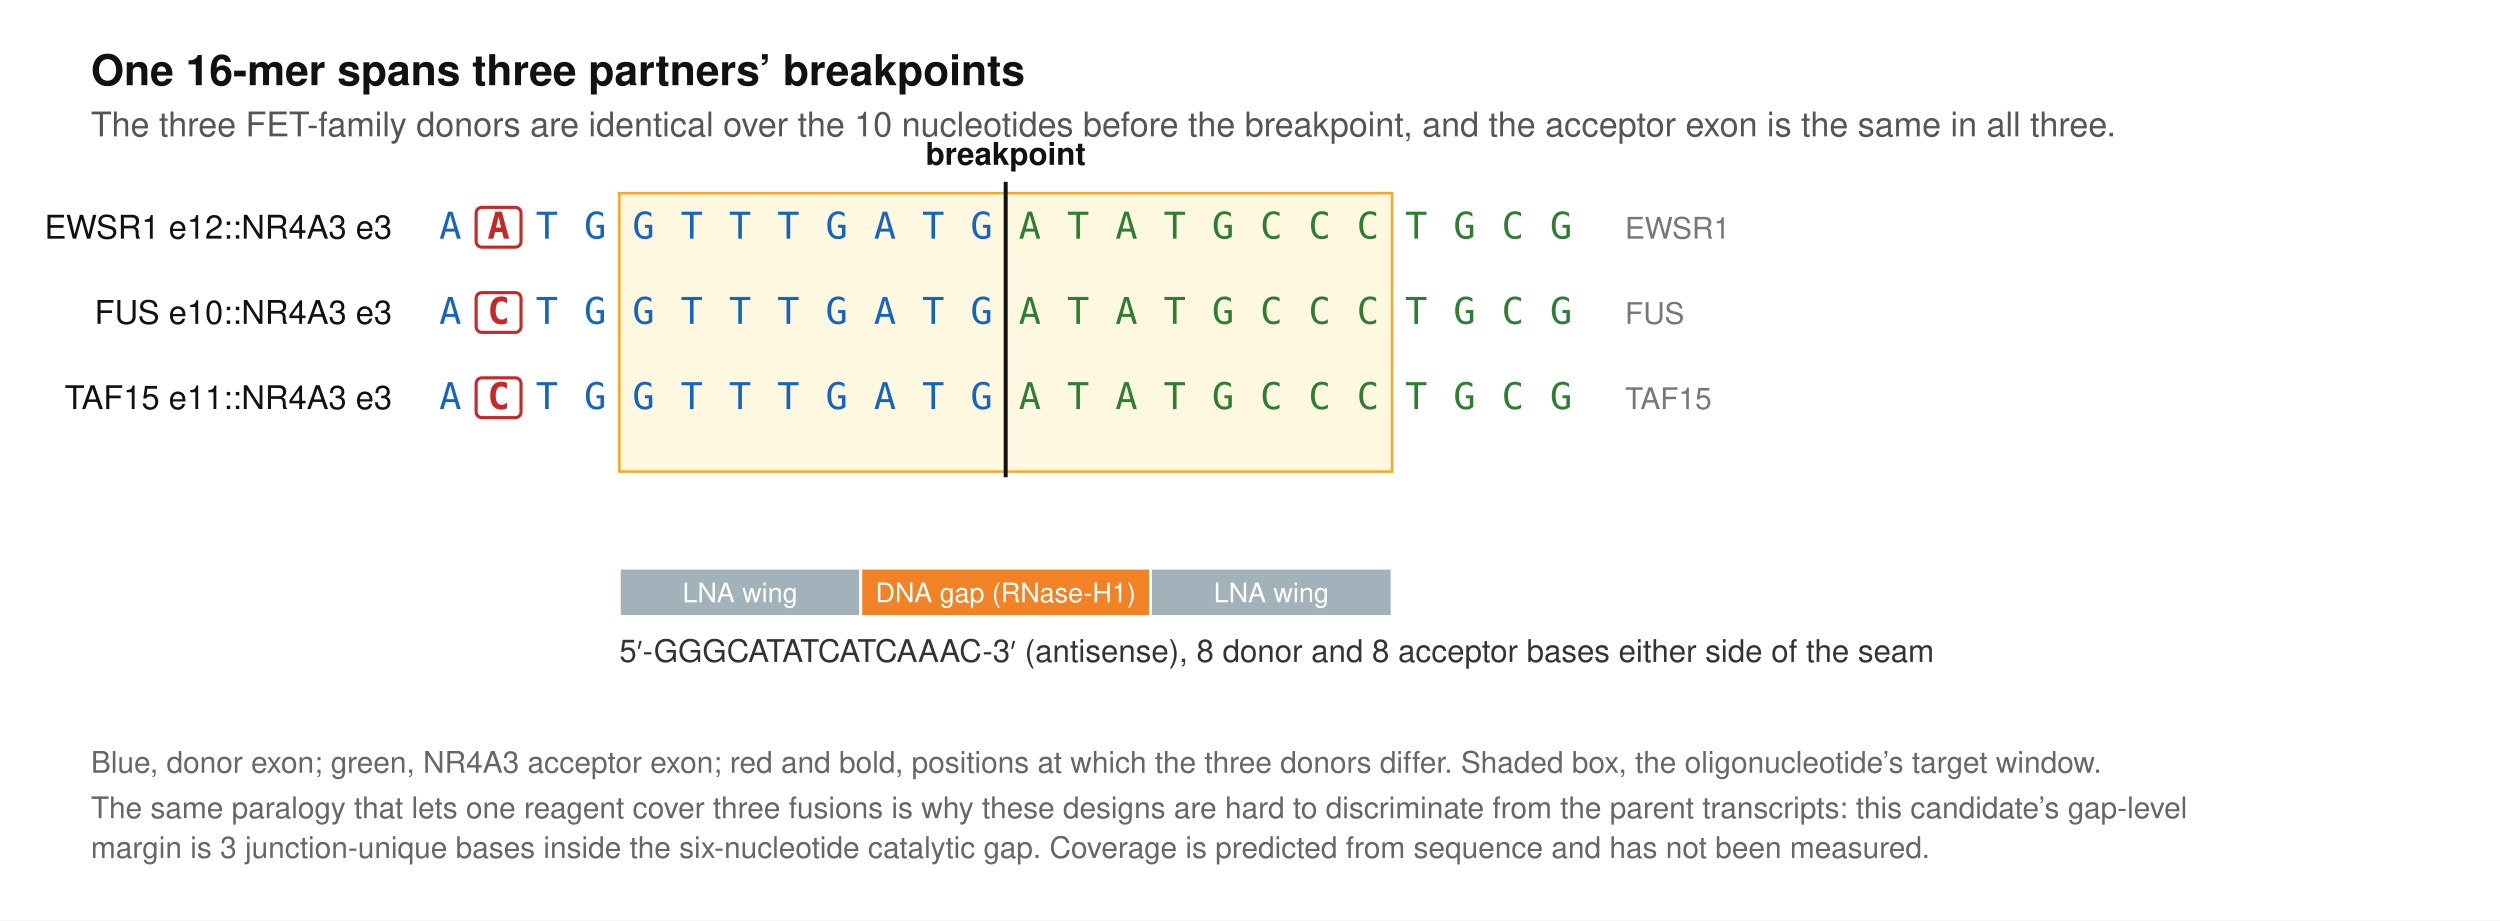
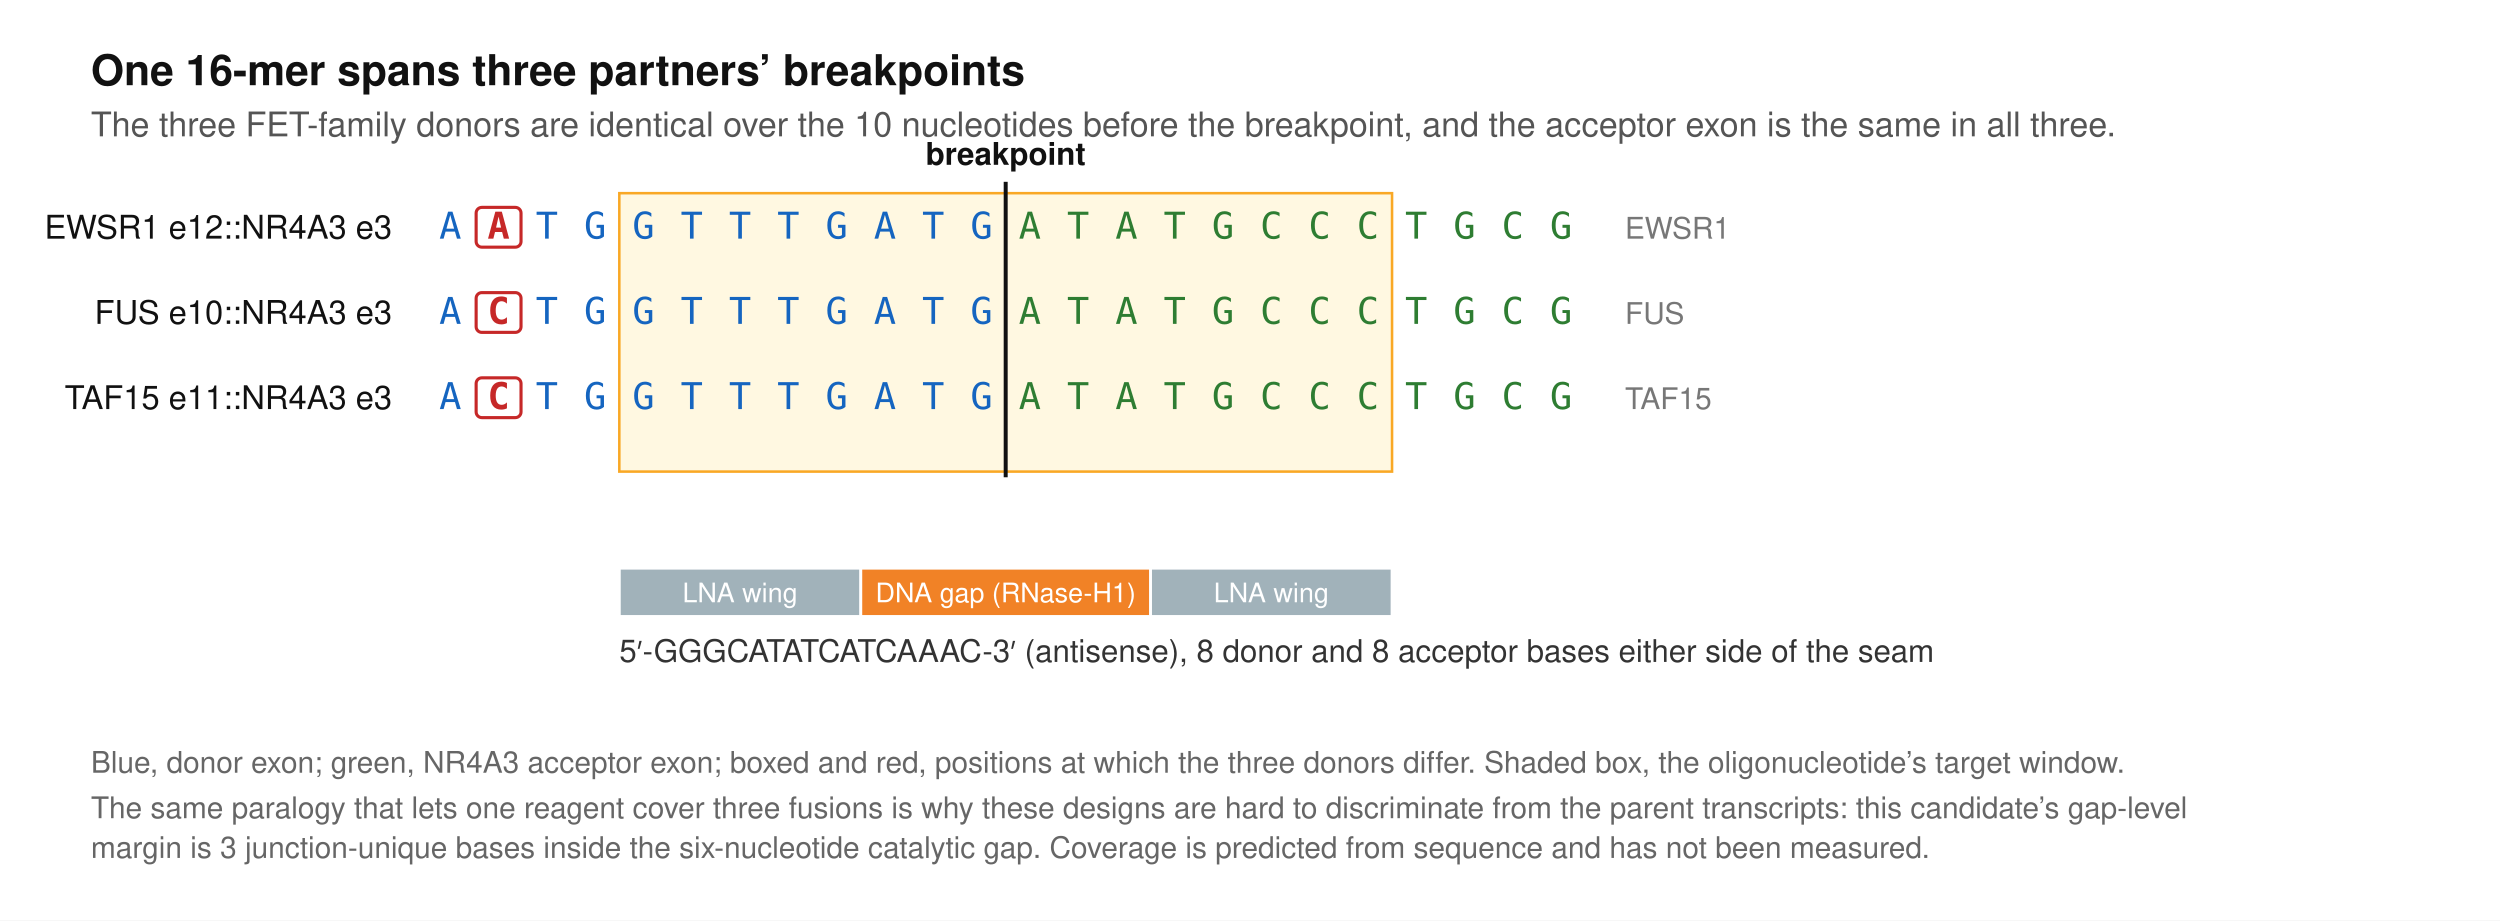
<svg xmlns="http://www.w3.org/2000/svg" width="880" height="324" viewBox="0 0 880 324" font-family="Helvetica,Arial,sans-serif">
  <rect width="880" height="324" fill="#ffffff" />
  <text x="32" y="30" font-size="15" fill="#111" font-weight="600">One 16-mer spans three partners’ breakpoints</text>
  <text x="32" y="48" font-size="12" fill="#555">The three FET-family donors are identical over the 10 nucleotides before the breakpoint, and the acceptor exon is the same in all three.</text>
  <rect x="218" y="68" width="272" height="98" fill="#fff8e1" stroke="#f9a825" stroke-width="0.9" />
  <text x="138" y="84" font-size="11.5" fill="#111" text-anchor="end">EWSR1 e12::NR4A3 e3</text>
  <text x="158.5" y="84" font-size="13" fill="#1565c0" font-family="monospace" font-weight="400" text-anchor="middle">A</text>
  <rect x="167.6" y="73" width="15.8" height="14" rx="2" fill="none" stroke="#c62828" stroke-width="1.1" />
  <text x="175.5" y="84" font-size="13" fill="#c62828" font-family="monospace" font-weight="700" text-anchor="middle">A</text>
  <text x="192.5" y="84" font-size="13" fill="#1565c0" font-family="monospace" font-weight="400" text-anchor="middle">T</text>
  <text x="209.5" y="84" font-size="13" fill="#1565c0" font-family="monospace" font-weight="400" text-anchor="middle">G</text>
  <text x="226.5" y="84" font-size="13" fill="#1565c0" font-family="monospace" font-weight="400" text-anchor="middle">G</text>
  <text x="243.5" y="84" font-size="13" fill="#1565c0" font-family="monospace" font-weight="400" text-anchor="middle">T</text>
  <text x="260.5" y="84" font-size="13" fill="#1565c0" font-family="monospace" font-weight="400" text-anchor="middle">T</text>
  <text x="277.5" y="84" font-size="13" fill="#1565c0" font-family="monospace" font-weight="400" text-anchor="middle">T</text>
  <text x="294.5" y="84" font-size="13" fill="#1565c0" font-family="monospace" font-weight="400" text-anchor="middle">G</text>
  <text x="311.5" y="84" font-size="13" fill="#1565c0" font-family="monospace" font-weight="400" text-anchor="middle">A</text>
  <text x="328.5" y="84" font-size="13" fill="#1565c0" font-family="monospace" font-weight="400" text-anchor="middle">T</text>
  <text x="345.5" y="84" font-size="13" fill="#1565c0" font-family="monospace" font-weight="400" text-anchor="middle">G</text>
  <text x="362.5" y="84" font-size="13" fill="#2e7d32" font-family="monospace" font-weight="400" text-anchor="middle">A</text>
  <text x="379.5" y="84" font-size="13" fill="#2e7d32" font-family="monospace" font-weight="400" text-anchor="middle">T</text>
  <text x="396.5" y="84" font-size="13" fill="#2e7d32" font-family="monospace" font-weight="400" text-anchor="middle">A</text>
  <text x="413.5" y="84" font-size="13" fill="#2e7d32" font-family="monospace" font-weight="400" text-anchor="middle">T</text>
  <text x="430.5" y="84" font-size="13" fill="#2e7d32" font-family="monospace" font-weight="400" text-anchor="middle">G</text>
  <text x="447.5" y="84" font-size="13" fill="#2e7d32" font-family="monospace" font-weight="400" text-anchor="middle">C</text>
  <text x="464.5" y="84" font-size="13" fill="#2e7d32" font-family="monospace" font-weight="400" text-anchor="middle">C</text>
  <text x="481.5" y="84" font-size="13" fill="#2e7d32" font-family="monospace" font-weight="400" text-anchor="middle">C</text>
  <text x="498.5" y="84" font-size="13" fill="#2e7d32" font-family="monospace" font-weight="400" text-anchor="middle">T</text>
  <text x="515.5" y="84" font-size="13" fill="#2e7d32" font-family="monospace" font-weight="400" text-anchor="middle">G</text>
  <text x="532.5" y="84" font-size="13" fill="#2e7d32" font-family="monospace" font-weight="400" text-anchor="middle">C</text>
  <text x="549.5" y="84" font-size="13" fill="#2e7d32" font-family="monospace" font-weight="400" text-anchor="middle">G</text>
  <text x="572" y="84" font-size="10.5" fill="#777">EWSR1</text>
  <text x="138" y="114" font-size="11.5" fill="#111" text-anchor="end">FUS e10::NR4A3 e3</text>
  <text x="158.5" y="114" font-size="13" fill="#1565c0" font-family="monospace" font-weight="400" text-anchor="middle">A</text>
  <rect x="167.6" y="103" width="15.8" height="14" rx="2" fill="none" stroke="#c62828" stroke-width="1.1" />
  <text x="175.5" y="114" font-size="13" fill="#c62828" font-family="monospace" font-weight="700" text-anchor="middle">C</text>
  <text x="192.5" y="114" font-size="13" fill="#1565c0" font-family="monospace" font-weight="400" text-anchor="middle">T</text>
  <text x="209.5" y="114" font-size="13" fill="#1565c0" font-family="monospace" font-weight="400" text-anchor="middle">G</text>
  <text x="226.5" y="114" font-size="13" fill="#1565c0" font-family="monospace" font-weight="400" text-anchor="middle">G</text>
  <text x="243.5" y="114" font-size="13" fill="#1565c0" font-family="monospace" font-weight="400" text-anchor="middle">T</text>
  <text x="260.5" y="114" font-size="13" fill="#1565c0" font-family="monospace" font-weight="400" text-anchor="middle">T</text>
  <text x="277.5" y="114" font-size="13" fill="#1565c0" font-family="monospace" font-weight="400" text-anchor="middle">T</text>
  <text x="294.5" y="114" font-size="13" fill="#1565c0" font-family="monospace" font-weight="400" text-anchor="middle">G</text>
  <text x="311.5" y="114" font-size="13" fill="#1565c0" font-family="monospace" font-weight="400" text-anchor="middle">A</text>
  <text x="328.5" y="114" font-size="13" fill="#1565c0" font-family="monospace" font-weight="400" text-anchor="middle">T</text>
  <text x="345.5" y="114" font-size="13" fill="#1565c0" font-family="monospace" font-weight="400" text-anchor="middle">G</text>
  <text x="362.5" y="114" font-size="13" fill="#2e7d32" font-family="monospace" font-weight="400" text-anchor="middle">A</text>
  <text x="379.5" y="114" font-size="13" fill="#2e7d32" font-family="monospace" font-weight="400" text-anchor="middle">T</text>
  <text x="396.5" y="114" font-size="13" fill="#2e7d32" font-family="monospace" font-weight="400" text-anchor="middle">A</text>
  <text x="413.5" y="114" font-size="13" fill="#2e7d32" font-family="monospace" font-weight="400" text-anchor="middle">T</text>
  <text x="430.5" y="114" font-size="13" fill="#2e7d32" font-family="monospace" font-weight="400" text-anchor="middle">G</text>
  <text x="447.5" y="114" font-size="13" fill="#2e7d32" font-family="monospace" font-weight="400" text-anchor="middle">C</text>
  <text x="464.5" y="114" font-size="13" fill="#2e7d32" font-family="monospace" font-weight="400" text-anchor="middle">C</text>
  <text x="481.5" y="114" font-size="13" fill="#2e7d32" font-family="monospace" font-weight="400" text-anchor="middle">C</text>
  <text x="498.5" y="114" font-size="13" fill="#2e7d32" font-family="monospace" font-weight="400" text-anchor="middle">T</text>
  <text x="515.5" y="114" font-size="13" fill="#2e7d32" font-family="monospace" font-weight="400" text-anchor="middle">G</text>
  <text x="532.5" y="114" font-size="13" fill="#2e7d32" font-family="monospace" font-weight="400" text-anchor="middle">C</text>
  <text x="549.5" y="114" font-size="13" fill="#2e7d32" font-family="monospace" font-weight="400" text-anchor="middle">G</text>
  <text x="572" y="114" font-size="10.5" fill="#777">FUS</text>
  <text x="138" y="144" font-size="11.5" fill="#111" text-anchor="end">TAF15 e11::NR4A3 e3</text>
  <text x="158.5" y="144" font-size="13" fill="#1565c0" font-family="monospace" font-weight="400" text-anchor="middle">A</text>
  <rect x="167.6" y="133" width="15.8" height="14" rx="2" fill="none" stroke="#c62828" stroke-width="1.1" />
  <text x="175.5" y="144" font-size="13" fill="#c62828" font-family="monospace" font-weight="700" text-anchor="middle">C</text>
  <text x="192.5" y="144" font-size="13" fill="#1565c0" font-family="monospace" font-weight="400" text-anchor="middle">T</text>
  <text x="209.5" y="144" font-size="13" fill="#1565c0" font-family="monospace" font-weight="400" text-anchor="middle">G</text>
  <text x="226.5" y="144" font-size="13" fill="#1565c0" font-family="monospace" font-weight="400" text-anchor="middle">G</text>
  <text x="243.5" y="144" font-size="13" fill="#1565c0" font-family="monospace" font-weight="400" text-anchor="middle">T</text>
  <text x="260.5" y="144" font-size="13" fill="#1565c0" font-family="monospace" font-weight="400" text-anchor="middle">T</text>
  <text x="277.5" y="144" font-size="13" fill="#1565c0" font-family="monospace" font-weight="400" text-anchor="middle">T</text>
  <text x="294.5" y="144" font-size="13" fill="#1565c0" font-family="monospace" font-weight="400" text-anchor="middle">G</text>
  <text x="311.5" y="144" font-size="13" fill="#1565c0" font-family="monospace" font-weight="400" text-anchor="middle">A</text>
  <text x="328.5" y="144" font-size="13" fill="#1565c0" font-family="monospace" font-weight="400" text-anchor="middle">T</text>
  <text x="345.5" y="144" font-size="13" fill="#1565c0" font-family="monospace" font-weight="400" text-anchor="middle">G</text>
  <text x="362.5" y="144" font-size="13" fill="#2e7d32" font-family="monospace" font-weight="400" text-anchor="middle">A</text>
  <text x="379.5" y="144" font-size="13" fill="#2e7d32" font-family="monospace" font-weight="400" text-anchor="middle">T</text>
  <text x="396.5" y="144" font-size="13" fill="#2e7d32" font-family="monospace" font-weight="400" text-anchor="middle">A</text>
  <text x="413.5" y="144" font-size="13" fill="#2e7d32" font-family="monospace" font-weight="400" text-anchor="middle">T</text>
  <text x="430.5" y="144" font-size="13" fill="#2e7d32" font-family="monospace" font-weight="400" text-anchor="middle">G</text>
  <text x="447.5" y="144" font-size="13" fill="#2e7d32" font-family="monospace" font-weight="400" text-anchor="middle">C</text>
  <text x="464.5" y="144" font-size="13" fill="#2e7d32" font-family="monospace" font-weight="400" text-anchor="middle">C</text>
  <text x="481.5" y="144" font-size="13" fill="#2e7d32" font-family="monospace" font-weight="400" text-anchor="middle">C</text>
  <text x="498.5" y="144" font-size="13" fill="#2e7d32" font-family="monospace" font-weight="400" text-anchor="middle">T</text>
  <text x="515.5" y="144" font-size="13" fill="#2e7d32" font-family="monospace" font-weight="400" text-anchor="middle">G</text>
  <text x="532.5" y="144" font-size="13" fill="#2e7d32" font-family="monospace" font-weight="400" text-anchor="middle">C</text>
  <text x="549.5" y="144" font-size="13" fill="#2e7d32" font-family="monospace" font-weight="400" text-anchor="middle">G</text>
  <text x="572" y="144" font-size="10.5" fill="#777">TAF15</text>
  <line x1="354" y1="64" x2="354" y2="168" stroke="#111" stroke-width="1.4" />
  <text x="354" y="58" font-size="11" fill="#111" text-anchor="middle" font-weight="600">breakpoint</text>
  <rect x="218" y="200" width="85" height="17" fill="#90a4ae" opacity="0.85" stroke="#ffffff" />
  <text x="260.5" y="212" font-size="9.5" fill="#ffffff" text-anchor="middle">LNA wing</text>
  <rect x="303" y="200" width="102" height="17" fill="#ef6c00" opacity="0.85" stroke="#ffffff" />
  <text x="354.0" y="212" font-size="9.5" fill="#ffffff" text-anchor="middle">DNA gap (RNase-H1)</text>
  <rect x="405" y="200" width="85" height="17" fill="#90a4ae" opacity="0.85" stroke="#ffffff" />
  <text x="447.5" y="212" font-size="9.5" fill="#ffffff" text-anchor="middle">LNA wing</text>
  <text x="218" y="233" font-size="11" fill="#333">5′-GGGCATATCATCAAAC-3′ (antisense), 8 donor and 8 acceptor bases either side of the seam</text>
-   <text x="32" y="272" font-size="10.5" fill="#666">Blue, donor exon; green, NR4A3 acceptor exon; red and bold, positions at which the three donors differ. Shaded box, the oligonucleotide’s target window.</text>
+   <text x="32" y="272" font-size="10.5" fill="#666">Blue, donor exon; green, NR4A3 acceptor exon; boxed and red, positions at which the three donors differ. Shaded box, the oligonucleotide’s target window.</text>
  <text x="32" y="288" font-size="10.5" fill="#666">The same paralogy that lets one reagent cover three fusions is why these designs are hard to discriminate from the parent transcripts: this candidate’s gap-level</text>
  <text x="32" y="302" font-size="10.5" fill="#666">margin is 3 junction-unique bases inside the six-nucleotide catalytic gap. Coverage is predicted from sequence and has not been measured.</text>
</svg>
